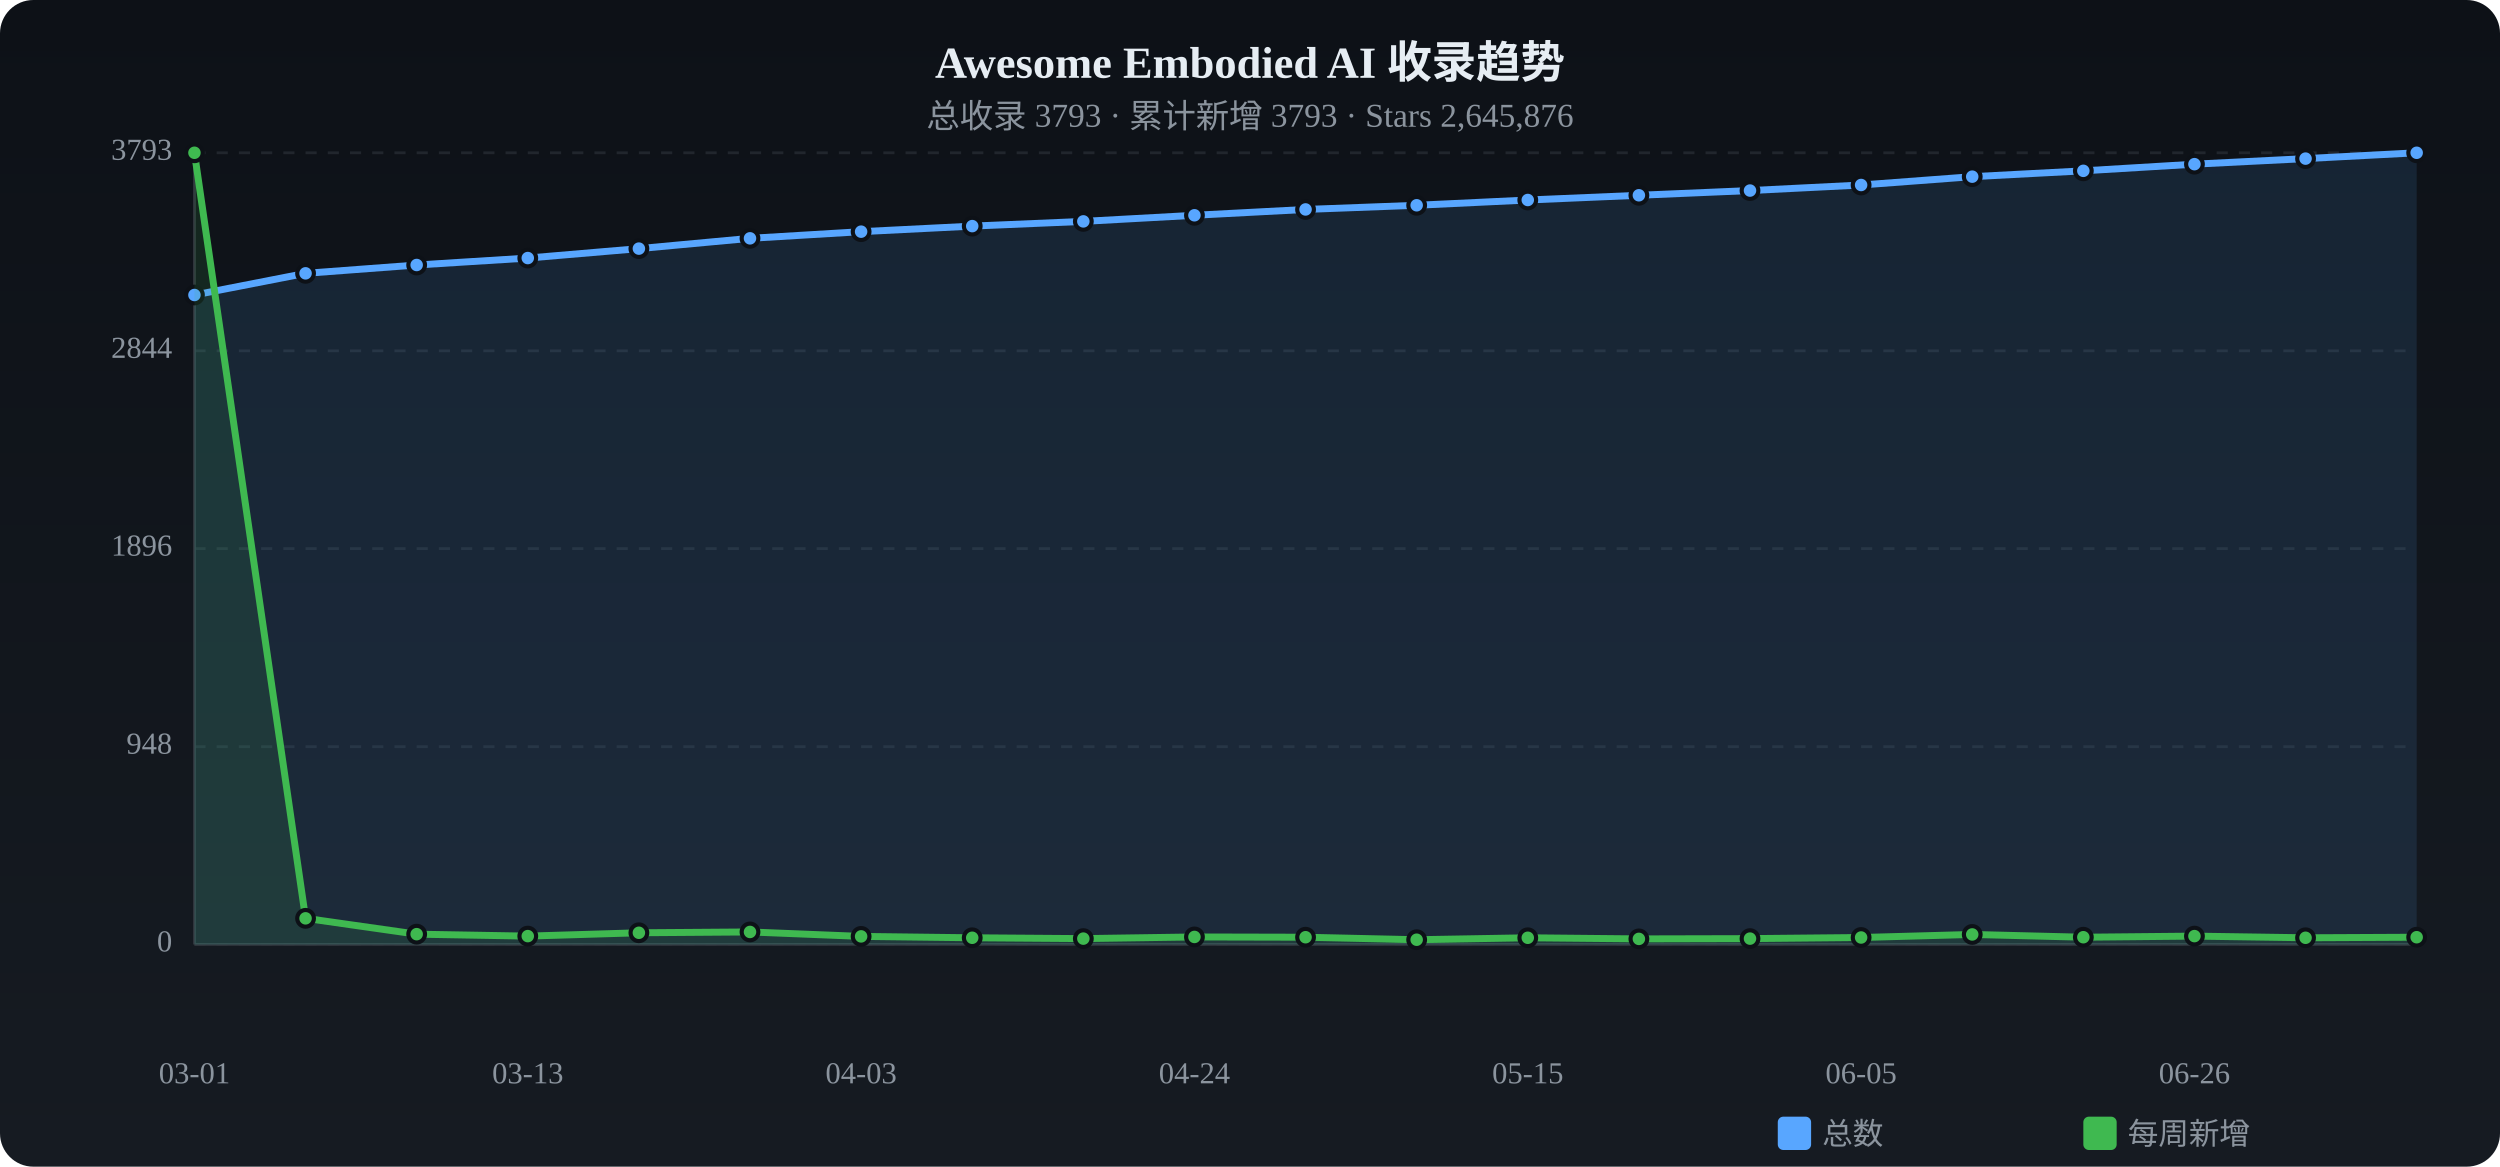
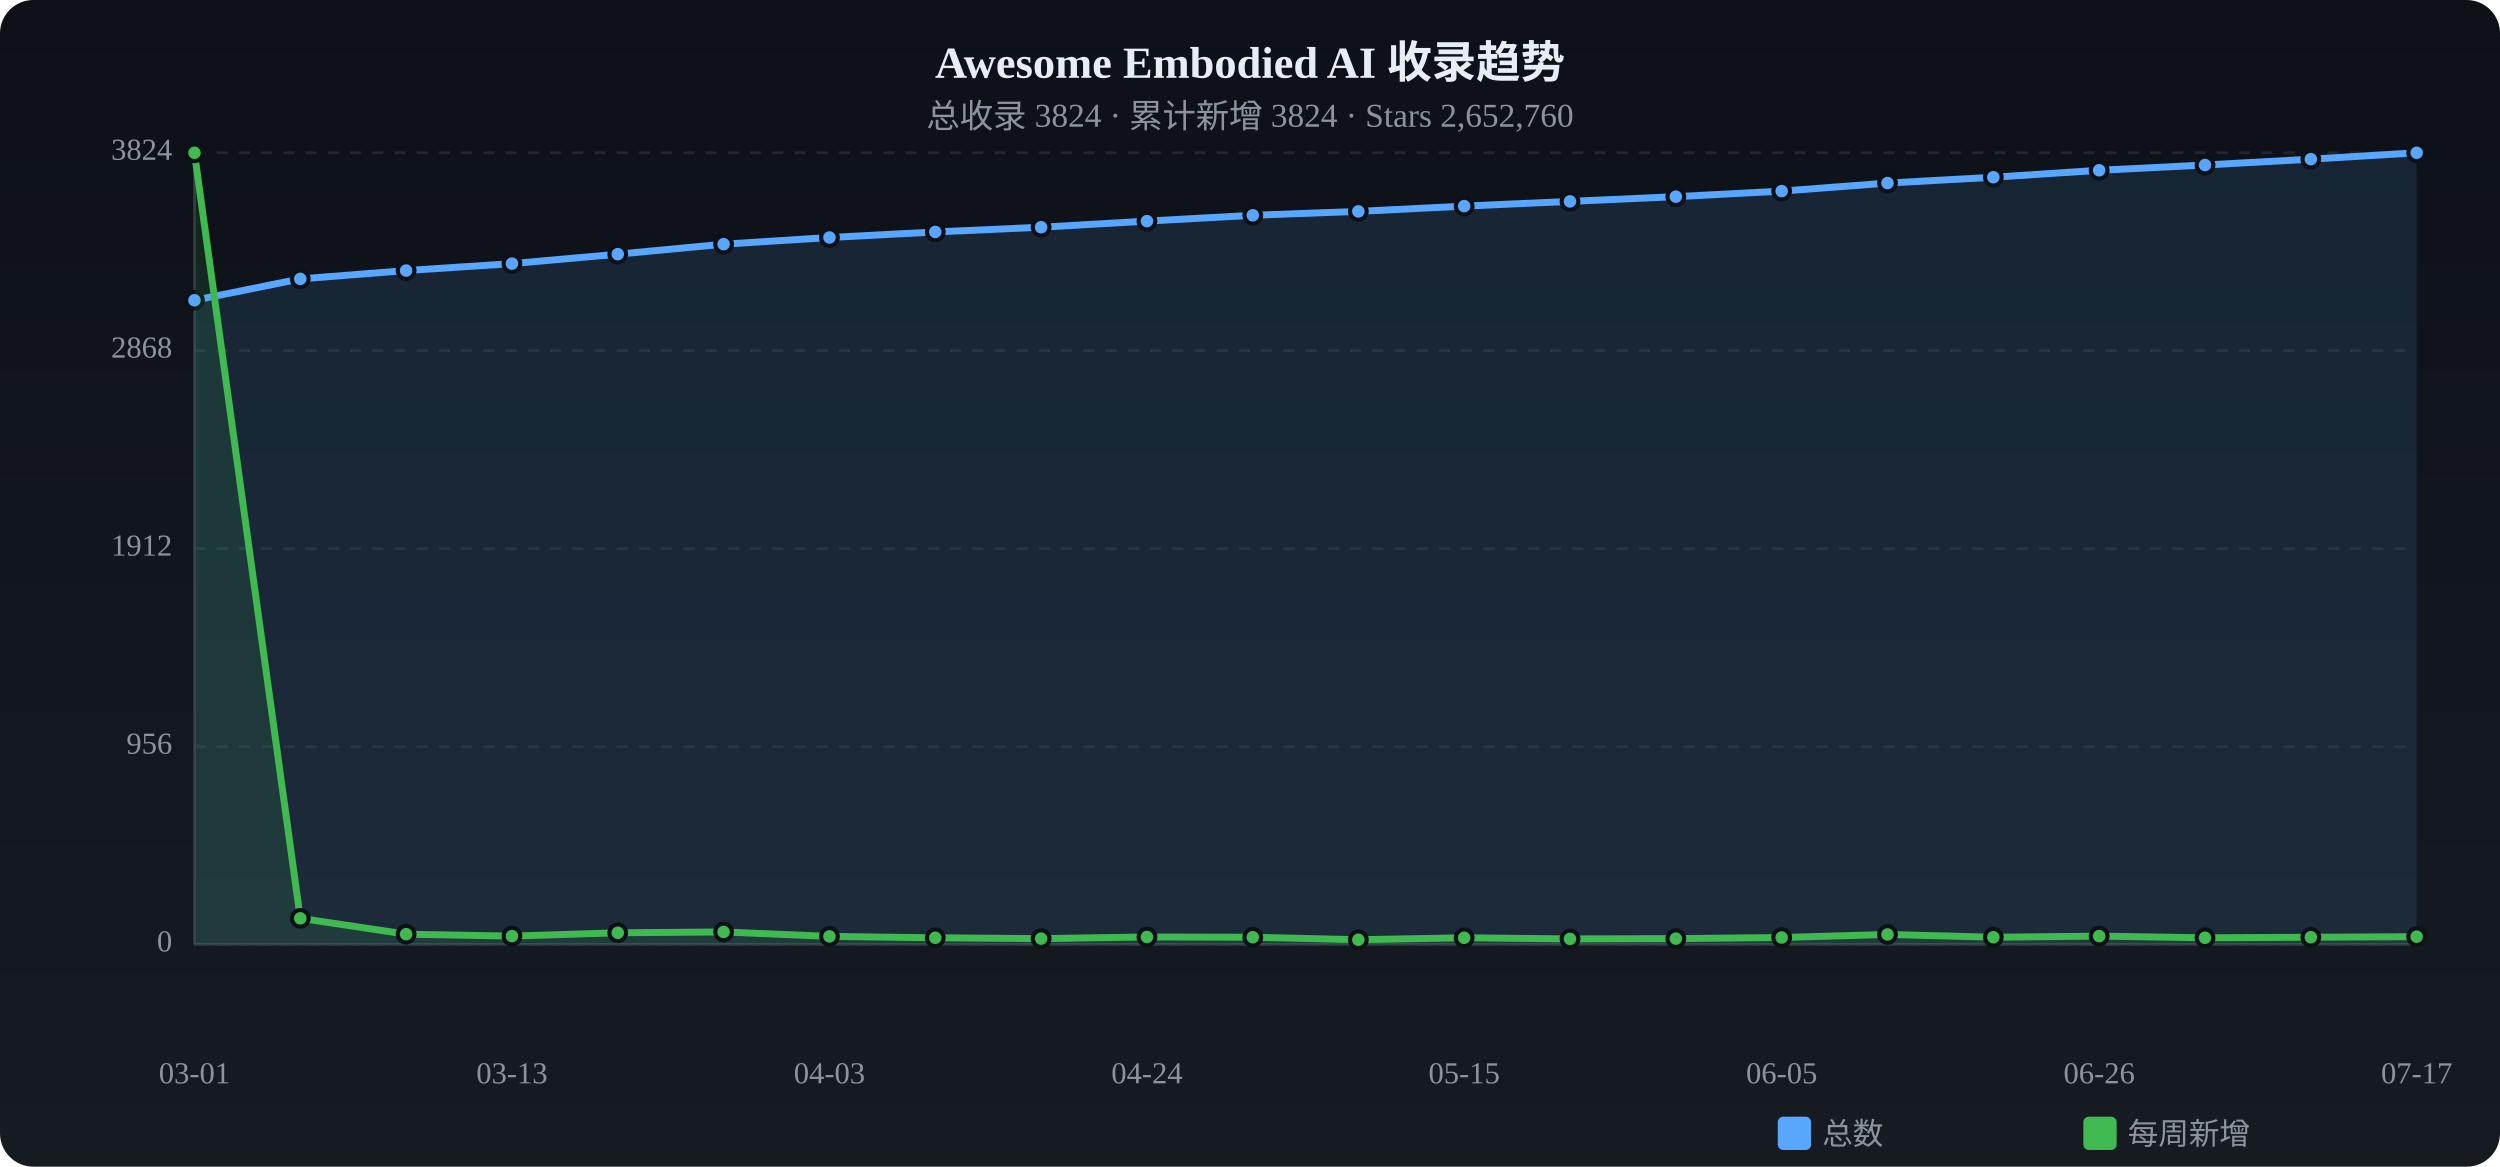
<svg xmlns="http://www.w3.org/2000/svg" viewBox="0 0 900 420" width="900" height="420">
  <defs>
    <linearGradient id="tbg" x1="0%" y1="0%" x2="0%" y2="100%">
      <stop offset="0%" stop-color="#0d1117" />
      <stop offset="100%" stop-color="#161b22" />
    </linearGradient>
  </defs>
  <rect width="900" height="420" rx="12" fill="url(#tbg)" />
  <text x="450.0" y="28" text-anchor="middle" fill="#e6edf3" font-size="16" font-weight="bold">Awesome Embodied AI 收录趋势</text>
-   <text x="450.0" y="46" text-anchor="middle" fill="#8b949e" font-size="12">总收录 3793 · 累计新增 3793 · Stars 2,645,876</text>
+   <text x="450.0" y="46" text-anchor="middle" fill="#8b949e" font-size="12">总收录 3824 · 累计新增 3824 · Stars 2,652,760</text>
  <text x="62" y="340.0" text-anchor="end" fill="#8b949e" font-size="11" dominant-baseline="middle">0</text>
  <line x1="70" y1="340.0" x2="870" y2="340.0" stroke="#21262d" stroke-dasharray="4 4" />
-   <text x="62" y="268.8" text-anchor="end" fill="#8b949e" font-size="11" dominant-baseline="middle">948</text>
+   <text x="62" y="268.8" text-anchor="end" fill="#8b949e" font-size="11" dominant-baseline="middle">956</text>
  <line x1="70" y1="268.8" x2="870" y2="268.8" stroke="#21262d" stroke-dasharray="4 4" />
-   <text x="62" y="197.5" text-anchor="end" fill="#8b949e" font-size="11" dominant-baseline="middle">1896</text>
+   <text x="62" y="197.5" text-anchor="end" fill="#8b949e" font-size="11" dominant-baseline="middle">1912</text>
  <line x1="70" y1="197.5" x2="870" y2="197.5" stroke="#21262d" stroke-dasharray="4 4" />
-   <text x="62" y="126.3" text-anchor="end" fill="#8b949e" font-size="11" dominant-baseline="middle">2844</text>
-   <line x1="70" y1="126.3" x2="870" y2="126.3" stroke="#21262d" stroke-dasharray="4 4" />
-   <text x="62" y="55.0" text-anchor="end" fill="#8b949e" font-size="11" dominant-baseline="middle">3793</text>
+   <text x="62" y="126.2" text-anchor="end" fill="#8b949e" font-size="11" dominant-baseline="middle">2868</text>
+   <line x1="70" y1="126.2" x2="870" y2="126.2" stroke="#21262d" stroke-dasharray="4 4" />
+   <text x="62" y="55.0" text-anchor="end" fill="#8b949e" font-size="11" dominant-baseline="middle">3824</text>
  <line x1="70" y1="55.0" x2="870" y2="55.0" stroke="#21262d" stroke-dasharray="4 4" />
  <line x1="70" y1="55" x2="70" y2="340" stroke="#30363d" />
  <line x1="70" y1="340" x2="870" y2="340" stroke="#30363d" />
-   <path d="M70.0,106.2 L110.0,98.4 L150.0,95.4 L190.0,92.9 L230.0,89.5 L270.0,85.8 L310.0,83.4 L350.0,81.4 L390.0,79.7 L430.0,77.5 L470.0,75.4 L510.0,73.9 L550.0,72.0 L590.0,70.3 L630.0,68.6 L670.0,66.6 L710.0,63.6 L750.0,61.5 L790.0,59.1 L830.0,57.1 L870.0,55.0 L870.0,340 L70.0,340 Z" fill="#58a6ff" opacity="0.12" />
-   <polyline points="70.0,106.2 110.0,98.4 150.0,95.4 190.0,92.9 230.0,89.5 270.0,85.8 310.0,83.4 350.0,81.4 390.0,79.7 430.0,77.5 470.0,75.4 510.0,73.9 550.0,72.0 590.0,70.3 630.0,68.6 670.0,66.6 710.0,63.6 750.0,61.5 790.0,59.1 830.0,57.1 870.0,55.0" fill="none" stroke="#58a6ff" stroke-width="2.5" stroke-linecap="round" stroke-linejoin="round" />
-   <circle cx="70.0" cy="106.2" r="3" fill="#58a6ff" stroke="#0d1117" stroke-width="1.5" />
-   <circle cx="110.0" cy="98.4" r="3" fill="#58a6ff" stroke="#0d1117" stroke-width="1.5" />
-   <circle cx="150.0" cy="95.4" r="3" fill="#58a6ff" stroke="#0d1117" stroke-width="1.5" />
-   <circle cx="190.0" cy="92.9" r="3" fill="#58a6ff" stroke="#0d1117" stroke-width="1.5" />
-   <circle cx="230.0" cy="89.5" r="3" fill="#58a6ff" stroke="#0d1117" stroke-width="1.5" />
-   <circle cx="270.0" cy="85.8" r="3" fill="#58a6ff" stroke="#0d1117" stroke-width="1.5" />
-   <circle cx="310.0" cy="83.4" r="3" fill="#58a6ff" stroke="#0d1117" stroke-width="1.5" />
-   <circle cx="350.0" cy="81.4" r="3" fill="#58a6ff" stroke="#0d1117" stroke-width="1.5" />
-   <circle cx="390.0" cy="79.7" r="3" fill="#58a6ff" stroke="#0d1117" stroke-width="1.5" />
-   <circle cx="430.0" cy="77.5" r="3" fill="#58a6ff" stroke="#0d1117" stroke-width="1.5" />
-   <circle cx="470.0" cy="75.4" r="3" fill="#58a6ff" stroke="#0d1117" stroke-width="1.5" />
-   <circle cx="510.0" cy="73.9" r="3" fill="#58a6ff" stroke="#0d1117" stroke-width="1.5" />
-   <circle cx="550.0" cy="72.0" r="3" fill="#58a6ff" stroke="#0d1117" stroke-width="1.5" />
-   <circle cx="590.0" cy="70.3" r="3" fill="#58a6ff" stroke="#0d1117" stroke-width="1.5" />
-   <circle cx="630.0" cy="68.6" r="3" fill="#58a6ff" stroke="#0d1117" stroke-width="1.5" />
-   <circle cx="670.0" cy="66.6" r="3" fill="#58a6ff" stroke="#0d1117" stroke-width="1.5" />
-   <circle cx="710.0" cy="63.6" r="3" fill="#58a6ff" stroke="#0d1117" stroke-width="1.5" />
-   <circle cx="750.0" cy="61.5" r="3" fill="#58a6ff" stroke="#0d1117" stroke-width="1.5" />
-   <circle cx="790.0" cy="59.1" r="3" fill="#58a6ff" stroke="#0d1117" stroke-width="1.5" />
-   <circle cx="830.0" cy="57.1" r="3" fill="#58a6ff" stroke="#0d1117" stroke-width="1.5" />
+   <path d="M70.0,108.1 L108.1,100.4 L146.2,97.4 L184.3,94.9 L222.4,91.5 L260.5,87.9 L298.6,85.5 L336.7,83.5 L374.8,81.8 L412.9,79.6 L451.0,77.5 L489.0,76.1 L527.1,74.2 L565.2,72.5 L603.3,70.8 L641.4,68.8 L679.5,65.9 L717.6,63.8 L755.7,61.3 L793.8,59.4 L831.9,57.3 L870.0,55.0 L870.0,340 L70.0,340 Z" fill="#58a6ff" opacity="0.12" />
+   <polyline points="70.0,108.1 108.1,100.4 146.2,97.4 184.3,94.9 222.4,91.5 260.5,87.9 298.6,85.5 336.7,83.5 374.8,81.8 412.9,79.6 451.0,77.5 489.0,76.1 527.1,74.2 565.2,72.5 603.3,70.8 641.4,68.8 679.5,65.9 717.6,63.8 755.7,61.3 793.8,59.4 831.9,57.3 870.0,55.0" fill="none" stroke="#58a6ff" stroke-width="2.5" stroke-linecap="round" stroke-linejoin="round" />
+   <circle cx="70.0" cy="108.1" r="3" fill="#58a6ff" stroke="#0d1117" stroke-width="1.5" />
+   <circle cx="108.1" cy="100.4" r="3" fill="#58a6ff" stroke="#0d1117" stroke-width="1.5" />
+   <circle cx="146.2" cy="97.4" r="3" fill="#58a6ff" stroke="#0d1117" stroke-width="1.5" />
+   <circle cx="184.3" cy="94.9" r="3" fill="#58a6ff" stroke="#0d1117" stroke-width="1.5" />
+   <circle cx="222.4" cy="91.5" r="3" fill="#58a6ff" stroke="#0d1117" stroke-width="1.5" />
+   <circle cx="260.5" cy="87.9" r="3" fill="#58a6ff" stroke="#0d1117" stroke-width="1.5" />
+   <circle cx="298.6" cy="85.5" r="3" fill="#58a6ff" stroke="#0d1117" stroke-width="1.5" />
+   <circle cx="336.7" cy="83.5" r="3" fill="#58a6ff" stroke="#0d1117" stroke-width="1.5" />
+   <circle cx="374.8" cy="81.8" r="3" fill="#58a6ff" stroke="#0d1117" stroke-width="1.5" />
+   <circle cx="412.9" cy="79.6" r="3" fill="#58a6ff" stroke="#0d1117" stroke-width="1.5" />
+   <circle cx="451.0" cy="77.5" r="3" fill="#58a6ff" stroke="#0d1117" stroke-width="1.5" />
+   <circle cx="489.0" cy="76.1" r="3" fill="#58a6ff" stroke="#0d1117" stroke-width="1.5" />
+   <circle cx="527.1" cy="74.2" r="3" fill="#58a6ff" stroke="#0d1117" stroke-width="1.5" />
+   <circle cx="565.2" cy="72.5" r="3" fill="#58a6ff" stroke="#0d1117" stroke-width="1.5" />
+   <circle cx="603.3" cy="70.8" r="3" fill="#58a6ff" stroke="#0d1117" stroke-width="1.5" />
+   <circle cx="641.4" cy="68.8" r="3" fill="#58a6ff" stroke="#0d1117" stroke-width="1.5" />
+   <circle cx="679.5" cy="65.9" r="3" fill="#58a6ff" stroke="#0d1117" stroke-width="1.5" />
+   <circle cx="717.6" cy="63.8" r="3" fill="#58a6ff" stroke="#0d1117" stroke-width="1.5" />
+   <circle cx="755.7" cy="61.3" r="3" fill="#58a6ff" stroke="#0d1117" stroke-width="1.5" />
+   <circle cx="793.8" cy="59.4" r="3" fill="#58a6ff" stroke="#0d1117" stroke-width="1.5" />
+   <circle cx="831.9" cy="57.3" r="3" fill="#58a6ff" stroke="#0d1117" stroke-width="1.5" />
  <circle cx="870.0" cy="55.0" r="3" fill="#58a6ff" stroke="#0d1117" stroke-width="1.5" />
-   <path d="M70.0,55.0 L110.0,330.6 L150.0,336.3 L190.0,337.0 L230.0,335.8 L270.0,335.5 L310.0,337.1 L350.0,337.6 L390.0,337.9 L430.0,337.3 L470.0,337.4 L510.0,338.3 L550.0,337.6 L590.0,338.0 L630.0,337.9 L670.0,337.5 L710.0,336.4 L750.0,337.4 L790.0,337.0 L830.0,337.6 L870.0,337.4 L870.0,340 L70.0,340 Z" fill="#3fb950" opacity="0.12" />
-   <polyline points="70.0,55.0 110.0,330.6 150.0,336.3 190.0,337.0 230.0,335.8 270.0,335.5 310.0,337.1 350.0,337.6 390.0,337.9 430.0,337.3 470.0,337.4 510.0,338.3 550.0,337.6 590.0,338.0 630.0,337.9 670.0,337.5 710.0,336.4 750.0,337.4 790.0,337.0 830.0,337.6 870.0,337.4" fill="none" stroke="#3fb950" stroke-width="2.5" stroke-linecap="round" stroke-linejoin="round" />
+   <path d="M70.0,55.0 L108.1,330.6 L146.2,336.3 L184.3,337.0 L222.4,335.8 L260.5,335.5 L298.6,337.1 L336.7,337.6 L374.8,337.9 L412.9,337.3 L451.0,337.4 L489.0,338.3 L527.1,337.6 L565.2,338.0 L603.3,337.9 L641.4,337.5 L679.5,336.4 L717.6,337.4 L755.7,337.0 L793.8,337.6 L831.9,337.4 L870.0,337.2 L870.0,340 L70.0,340 Z" fill="#3fb950" opacity="0.12" />
+   <polyline points="70.0,55.0 108.1,330.6 146.2,336.3 184.3,337.0 222.4,335.8 260.5,335.5 298.6,337.1 336.7,337.6 374.8,337.9 412.9,337.3 451.0,337.4 489.0,338.3 527.1,337.6 565.2,338.0 603.3,337.9 641.4,337.5 679.5,336.4 717.6,337.4 755.7,337.0 793.8,337.6 831.9,337.4 870.0,337.2" fill="none" stroke="#3fb950" stroke-width="2.5" stroke-linecap="round" stroke-linejoin="round" />
  <circle cx="70.0" cy="55.0" r="3" fill="#3fb950" stroke="#0d1117" stroke-width="1.5" />
-   <circle cx="110.0" cy="330.6" r="3" fill="#3fb950" stroke="#0d1117" stroke-width="1.5" />
-   <circle cx="150.0" cy="336.3" r="3" fill="#3fb950" stroke="#0d1117" stroke-width="1.5" />
-   <circle cx="190.0" cy="337.0" r="3" fill="#3fb950" stroke="#0d1117" stroke-width="1.5" />
-   <circle cx="230.0" cy="335.8" r="3" fill="#3fb950" stroke="#0d1117" stroke-width="1.5" />
-   <circle cx="270.0" cy="335.5" r="3" fill="#3fb950" stroke="#0d1117" stroke-width="1.5" />
-   <circle cx="310.0" cy="337.1" r="3" fill="#3fb950" stroke="#0d1117" stroke-width="1.5" />
-   <circle cx="350.0" cy="337.6" r="3" fill="#3fb950" stroke="#0d1117" stroke-width="1.5" />
-   <circle cx="390.0" cy="337.9" r="3" fill="#3fb950" stroke="#0d1117" stroke-width="1.5" />
-   <circle cx="430.0" cy="337.3" r="3" fill="#3fb950" stroke="#0d1117" stroke-width="1.5" />
-   <circle cx="470.0" cy="337.4" r="3" fill="#3fb950" stroke="#0d1117" stroke-width="1.5" />
-   <circle cx="510.0" cy="338.3" r="3" fill="#3fb950" stroke="#0d1117" stroke-width="1.5" />
-   <circle cx="550.0" cy="337.6" r="3" fill="#3fb950" stroke="#0d1117" stroke-width="1.5" />
-   <circle cx="590.0" cy="338.0" r="3" fill="#3fb950" stroke="#0d1117" stroke-width="1.5" />
-   <circle cx="630.0" cy="337.9" r="3" fill="#3fb950" stroke="#0d1117" stroke-width="1.5" />
-   <circle cx="670.0" cy="337.5" r="3" fill="#3fb950" stroke="#0d1117" stroke-width="1.5" />
-   <circle cx="710.0" cy="336.4" r="3" fill="#3fb950" stroke="#0d1117" stroke-width="1.5" />
-   <circle cx="750.0" cy="337.4" r="3" fill="#3fb950" stroke="#0d1117" stroke-width="1.5" />
-   <circle cx="790.0" cy="337.0" r="3" fill="#3fb950" stroke="#0d1117" stroke-width="1.5" />
-   <circle cx="830.0" cy="337.6" r="3" fill="#3fb950" stroke="#0d1117" stroke-width="1.5" />
-   <circle cx="870.0" cy="337.4" r="3" fill="#3fb950" stroke="#0d1117" stroke-width="1.5" />
+   <circle cx="108.1" cy="330.6" r="3" fill="#3fb950" stroke="#0d1117" stroke-width="1.5" />
+   <circle cx="146.2" cy="336.3" r="3" fill="#3fb950" stroke="#0d1117" stroke-width="1.5" />
+   <circle cx="184.3" cy="337.0" r="3" fill="#3fb950" stroke="#0d1117" stroke-width="1.5" />
+   <circle cx="222.4" cy="335.8" r="3" fill="#3fb950" stroke="#0d1117" stroke-width="1.5" />
+   <circle cx="260.5" cy="335.5" r="3" fill="#3fb950" stroke="#0d1117" stroke-width="1.5" />
+   <circle cx="298.6" cy="337.1" r="3" fill="#3fb950" stroke="#0d1117" stroke-width="1.5" />
+   <circle cx="336.7" cy="337.6" r="3" fill="#3fb950" stroke="#0d1117" stroke-width="1.5" />
+   <circle cx="374.8" cy="337.9" r="3" fill="#3fb950" stroke="#0d1117" stroke-width="1.5" />
+   <circle cx="412.9" cy="337.3" r="3" fill="#3fb950" stroke="#0d1117" stroke-width="1.5" />
+   <circle cx="451.0" cy="337.4" r="3" fill="#3fb950" stroke="#0d1117" stroke-width="1.5" />
+   <circle cx="489.0" cy="338.3" r="3" fill="#3fb950" stroke="#0d1117" stroke-width="1.5" />
+   <circle cx="527.1" cy="337.6" r="3" fill="#3fb950" stroke="#0d1117" stroke-width="1.5" />
+   <circle cx="565.2" cy="338.0" r="3" fill="#3fb950" stroke="#0d1117" stroke-width="1.5" />
+   <circle cx="603.3" cy="337.9" r="3" fill="#3fb950" stroke="#0d1117" stroke-width="1.5" />
+   <circle cx="641.4" cy="337.5" r="3" fill="#3fb950" stroke="#0d1117" stroke-width="1.5" />
+   <circle cx="679.5" cy="336.4" r="3" fill="#3fb950" stroke="#0d1117" stroke-width="1.5" />
+   <circle cx="717.6" cy="337.4" r="3" fill="#3fb950" stroke="#0d1117" stroke-width="1.5" />
+   <circle cx="755.7" cy="337.0" r="3" fill="#3fb950" stroke="#0d1117" stroke-width="1.5" />
+   <circle cx="793.8" cy="337.6" r="3" fill="#3fb950" stroke="#0d1117" stroke-width="1.5" />
+   <circle cx="831.9" cy="337.4" r="3" fill="#3fb950" stroke="#0d1117" stroke-width="1.5" />
+   <circle cx="870.0" cy="337.2" r="3" fill="#3fb950" stroke="#0d1117" stroke-width="1.5" />
  <text x="70.0" y="390" text-anchor="middle" fill="#8b949e" font-size="11">03-01</text>
-   <text x="190.0" y="390" text-anchor="middle" fill="#8b949e" font-size="11">03-13</text>
-   <text x="310.0" y="390" text-anchor="middle" fill="#8b949e" font-size="11">04-03</text>
-   <text x="430.0" y="390" text-anchor="middle" fill="#8b949e" font-size="11">04-24</text>
-   <text x="550.0" y="390" text-anchor="middle" fill="#8b949e" font-size="11">05-15</text>
-   <text x="670.0" y="390" text-anchor="middle" fill="#8b949e" font-size="11">06-05</text>
-   <text x="790.0" y="390" text-anchor="middle" fill="#8b949e" font-size="11">06-26</text>
+   <text x="184.3" y="390" text-anchor="middle" fill="#8b949e" font-size="11">03-13</text>
+   <text x="298.6" y="390" text-anchor="middle" fill="#8b949e" font-size="11">04-03</text>
+   <text x="412.9" y="390" text-anchor="middle" fill="#8b949e" font-size="11">04-24</text>
+   <text x="527.1" y="390" text-anchor="middle" fill="#8b949e" font-size="11">05-15</text>
+   <text x="641.4" y="390" text-anchor="middle" fill="#8b949e" font-size="11">06-05</text>
+   <text x="755.7" y="390" text-anchor="middle" fill="#8b949e" font-size="11">06-26</text>
+   <text x="870.0" y="390" text-anchor="middle" fill="#8b949e" font-size="11">07-17</text>
  <rect x="640" y="402" width="12" height="12" rx="2" fill="#58a6ff" />
  <text x="656" y="412" fill="#8b949e" font-size="11">总数</text>
  <rect x="750" y="402" width="12" height="12" rx="2" fill="#3fb950" />
  <text x="766" y="412" fill="#8b949e" font-size="11">每周新增</text>
</svg>
